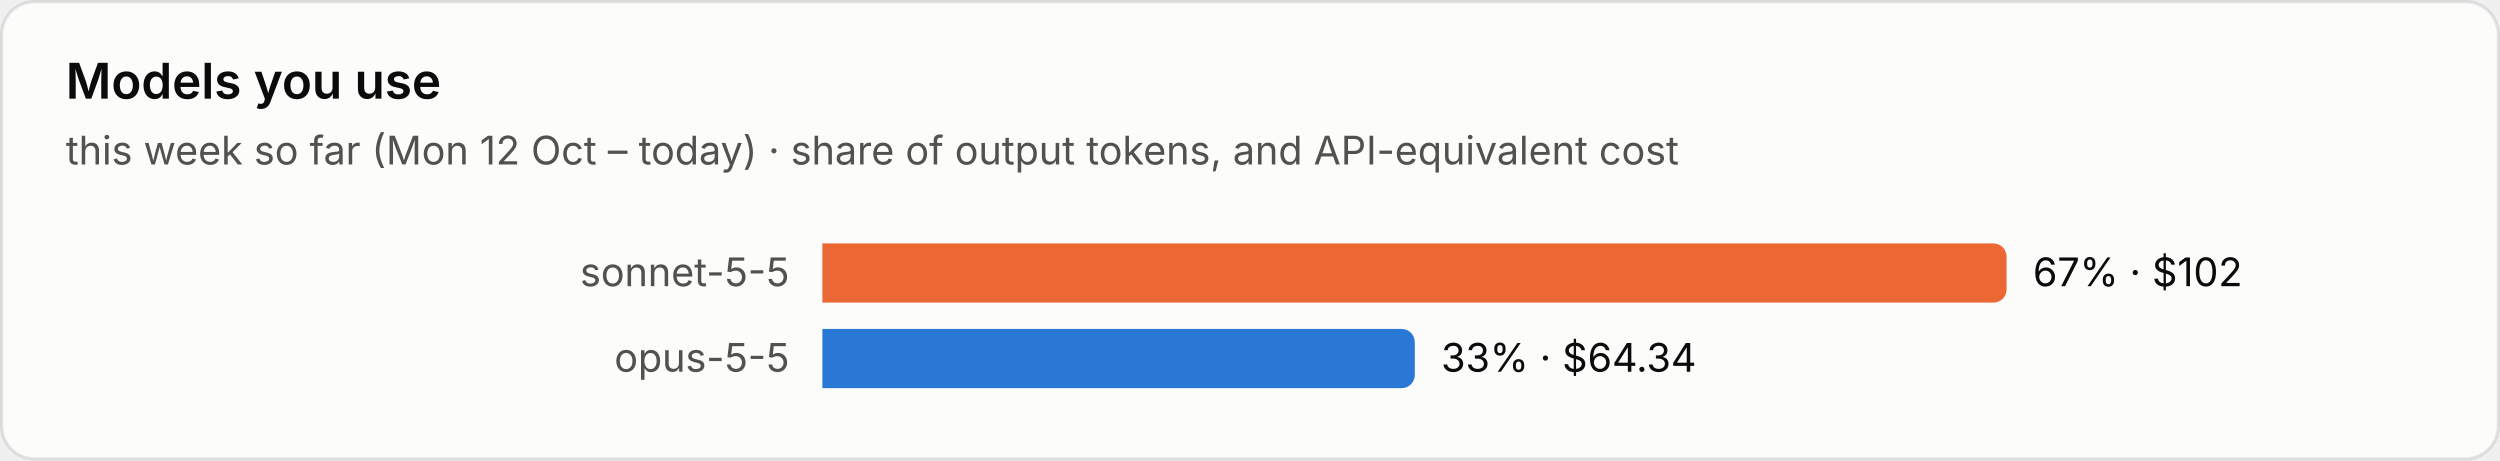
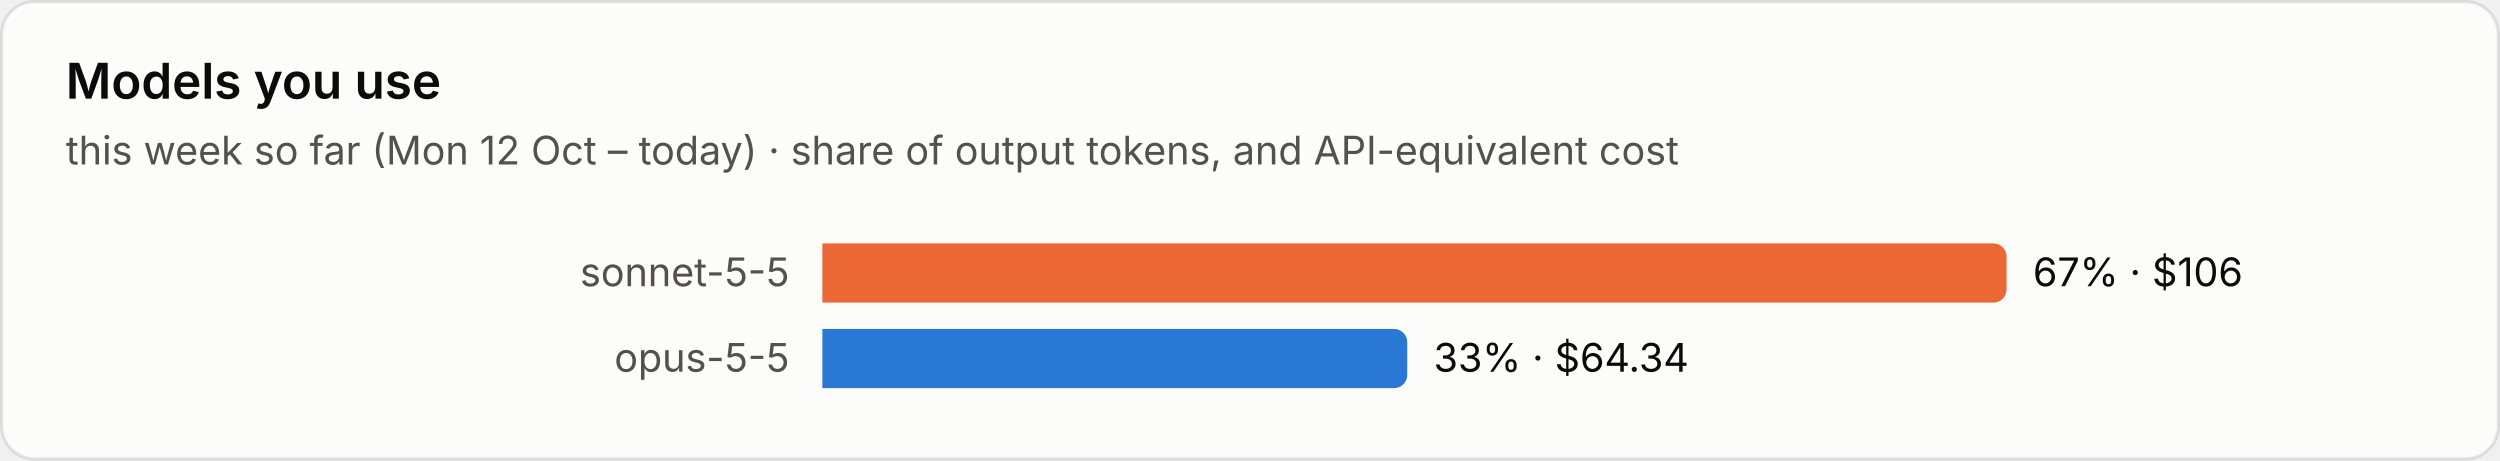
<svg xmlns="http://www.w3.org/2000/svg" viewBox="0 0 760 140" width="760" height="140" role="img" aria-label="Models you use">
  <style>text{font-family:system-ui,-apple-system,"Segoe UI",sans-serif;font-variant-numeric:tabular-nums}.bg{fill:#fcfcfb;stroke:rgba(11,11,11,.10)}.tp{fill:#0b0b0b}.ts{fill:#52514e}.tm{fill:#898781}.grid{stroke:#e1e0d9;stroke-width:1}.base{stroke:#c3c2b7;stroke-width:1}.so{fill:#b5b3ad}.lo{stroke:#b5b3ad}.qe{fill:#f0efec}.ring{stroke:#fcfcfb}.area{fill-opacity:.1}.s0{fill:#2a78d6}.l0{stroke:#2a78d6}.s1{fill:#eb6834}.l1{stroke:#eb6834}.s2{fill:#1baf7a}.l2{stroke:#1baf7a}.s3{fill:#eda100}.l3{stroke:#eda100}.s4{fill:#e87ba4}.l4{stroke:#e87ba4}.s5{fill:#008300}.l5{stroke:#008300}.s6{fill:#4a3aa7}.l6{stroke:#4a3aa7}.s7{fill:#e34948}.l7{stroke:#e34948}.q0{fill:#cde2fb}.q1{fill:#9ec5f4}.q2{fill:#6da7ec}.q3{fill:#3987e5}.q4{fill:#256abf}.q5{fill:#184f95}.q6{fill:#0d366b}.r0{fill:#f8d4d4}.r1{fill:#ec8f8f}.r2{fill:#c42f2f}.a0{fill:#fbe3e3}.a1{fill:#f5b8b8}.a2{fill:#ec8f8f}.a3{fill:#d65252}.a4{fill:#a82525}.tq0{fill:#0b0b0b}.tq1{fill:#0b0b0b}.tq2{fill:#0b0b0b}.tq3{fill:#ffffff}.tq4{fill:#ffffff}.tq5{fill:#ffffff}.tq6{fill:#ffffff}.tr0{fill:#0b0b0b}.tr1{fill:#0b0b0b}.tr2{fill:#ffffff}.ta0{fill:#0b0b0b}.ta1{fill:#0b0b0b}.ta2{fill:#0b0b0b}.ta3{fill:#ffffff}.ta4{fill:#ffffff}.tw{fill:#ffffff}@media (prefers-color-scheme:dark){.bg{fill:#1a1a19;stroke:rgba(255,255,255,.10)}.tp{fill:#fff}.ts{fill:#c3c2b7}.tm{fill:#898781}.grid{stroke:#2c2c2a}.base{stroke:#383835}.so{fill:#5c5b57}.lo{stroke:#5c5b57}.qe{fill:#262624}.ring{stroke:#1a1a19}.s0{fill:#3987e5}.l0{stroke:#3987e5}.s1{fill:#d95926}.l1{stroke:#d95926}.s2{fill:#199e70}.l2{stroke:#199e70}.s3{fill:#c98500}.l3{stroke:#c98500}.s4{fill:#d55181}.l4{stroke:#d55181}.s5{fill:#008300}.l5{stroke:#008300}.s6{fill:#9085e9}.l6{stroke:#9085e9}.s7{fill:#e66767}.l7{stroke:#e66767}.q0{fill:#16263a}.q1{fill:#123a66}.q2{fill:#184f95}.q3{fill:#256abf}.q4{fill:#3987e5}.q5{fill:#6da7ec}.q6{fill:#b7d3f6}.r0{fill:#4a2023}.r1{fill:#8c2c2f}.r2{fill:#e25555}.a0{fill:#3a1a1c}.a1{fill:#5e2427}.a2{fill:#8c2c2f}.a3{fill:#c43c3f}.a4{fill:#f07070}.tq0{fill:#ffffff}.tq1{fill:#ffffff}.tq2{fill:#ffffff}.tq3{fill:#ffffff}.tq4{fill:#ffffff}.tq5{fill:#0b0b0b}.tq6{fill:#0b0b0b}.tr0{fill:#ffffff}.tr1{fill:#ffffff}.tr2{fill:#ffffff}.ta0{fill:#ffffff}.ta1{fill:#ffffff}.ta2{fill:#ffffff}.ta3{fill:#ffffff}.ta4{fill:#0b0b0b}.tw{fill:#ffffff}}</style>
  <rect class="bg" x=".5" y=".5" width="759" height="139" rx="10" />
  <text class="tp" x="20" y="30" font-size="15" font-weight="600">Models you use</text>
  <text class="ts" x="20" y="50" font-size="12">this week so far (Mon 12 Oct – today) · share of output tokens, and API-equivalent cost</text>
  <text class="ts" x="240" y="87.0" font-size="12" text-anchor="end">sonnet-5-5</text>
  <path class="s1" d="M250 74h356.0a4 4 0 0 1 4 4v10a4 4 0 0 1-4 4h-356.0z" />
-   <text class="tp" x="618.0" y="87.0" font-size="12">67% · $102</text>
+   <text class="tp" x="618.0" y="87.0" font-size="12">67% · $106</text>
  <text class="ts" x="240" y="113.0" font-size="12" text-anchor="end">opus-5-5</text>
-   <path class="s0" d="M250 100h176.1a4 4 0 0 1 4 4v10a4 4 0 0 1-4 4h-176.1z" />
-   <text class="tp" x="438.1" y="113.0" font-size="12">33% · $64.34</text>
+   <path class="s0" d="M250 100h173.8a4 4 0 0 1 4 4v10a4 4 0 0 1-4 4h-173.8z" />
+   <text class="tp" x="435.8" y="113.0" font-size="12">33% · $64.34</text>
</svg>
